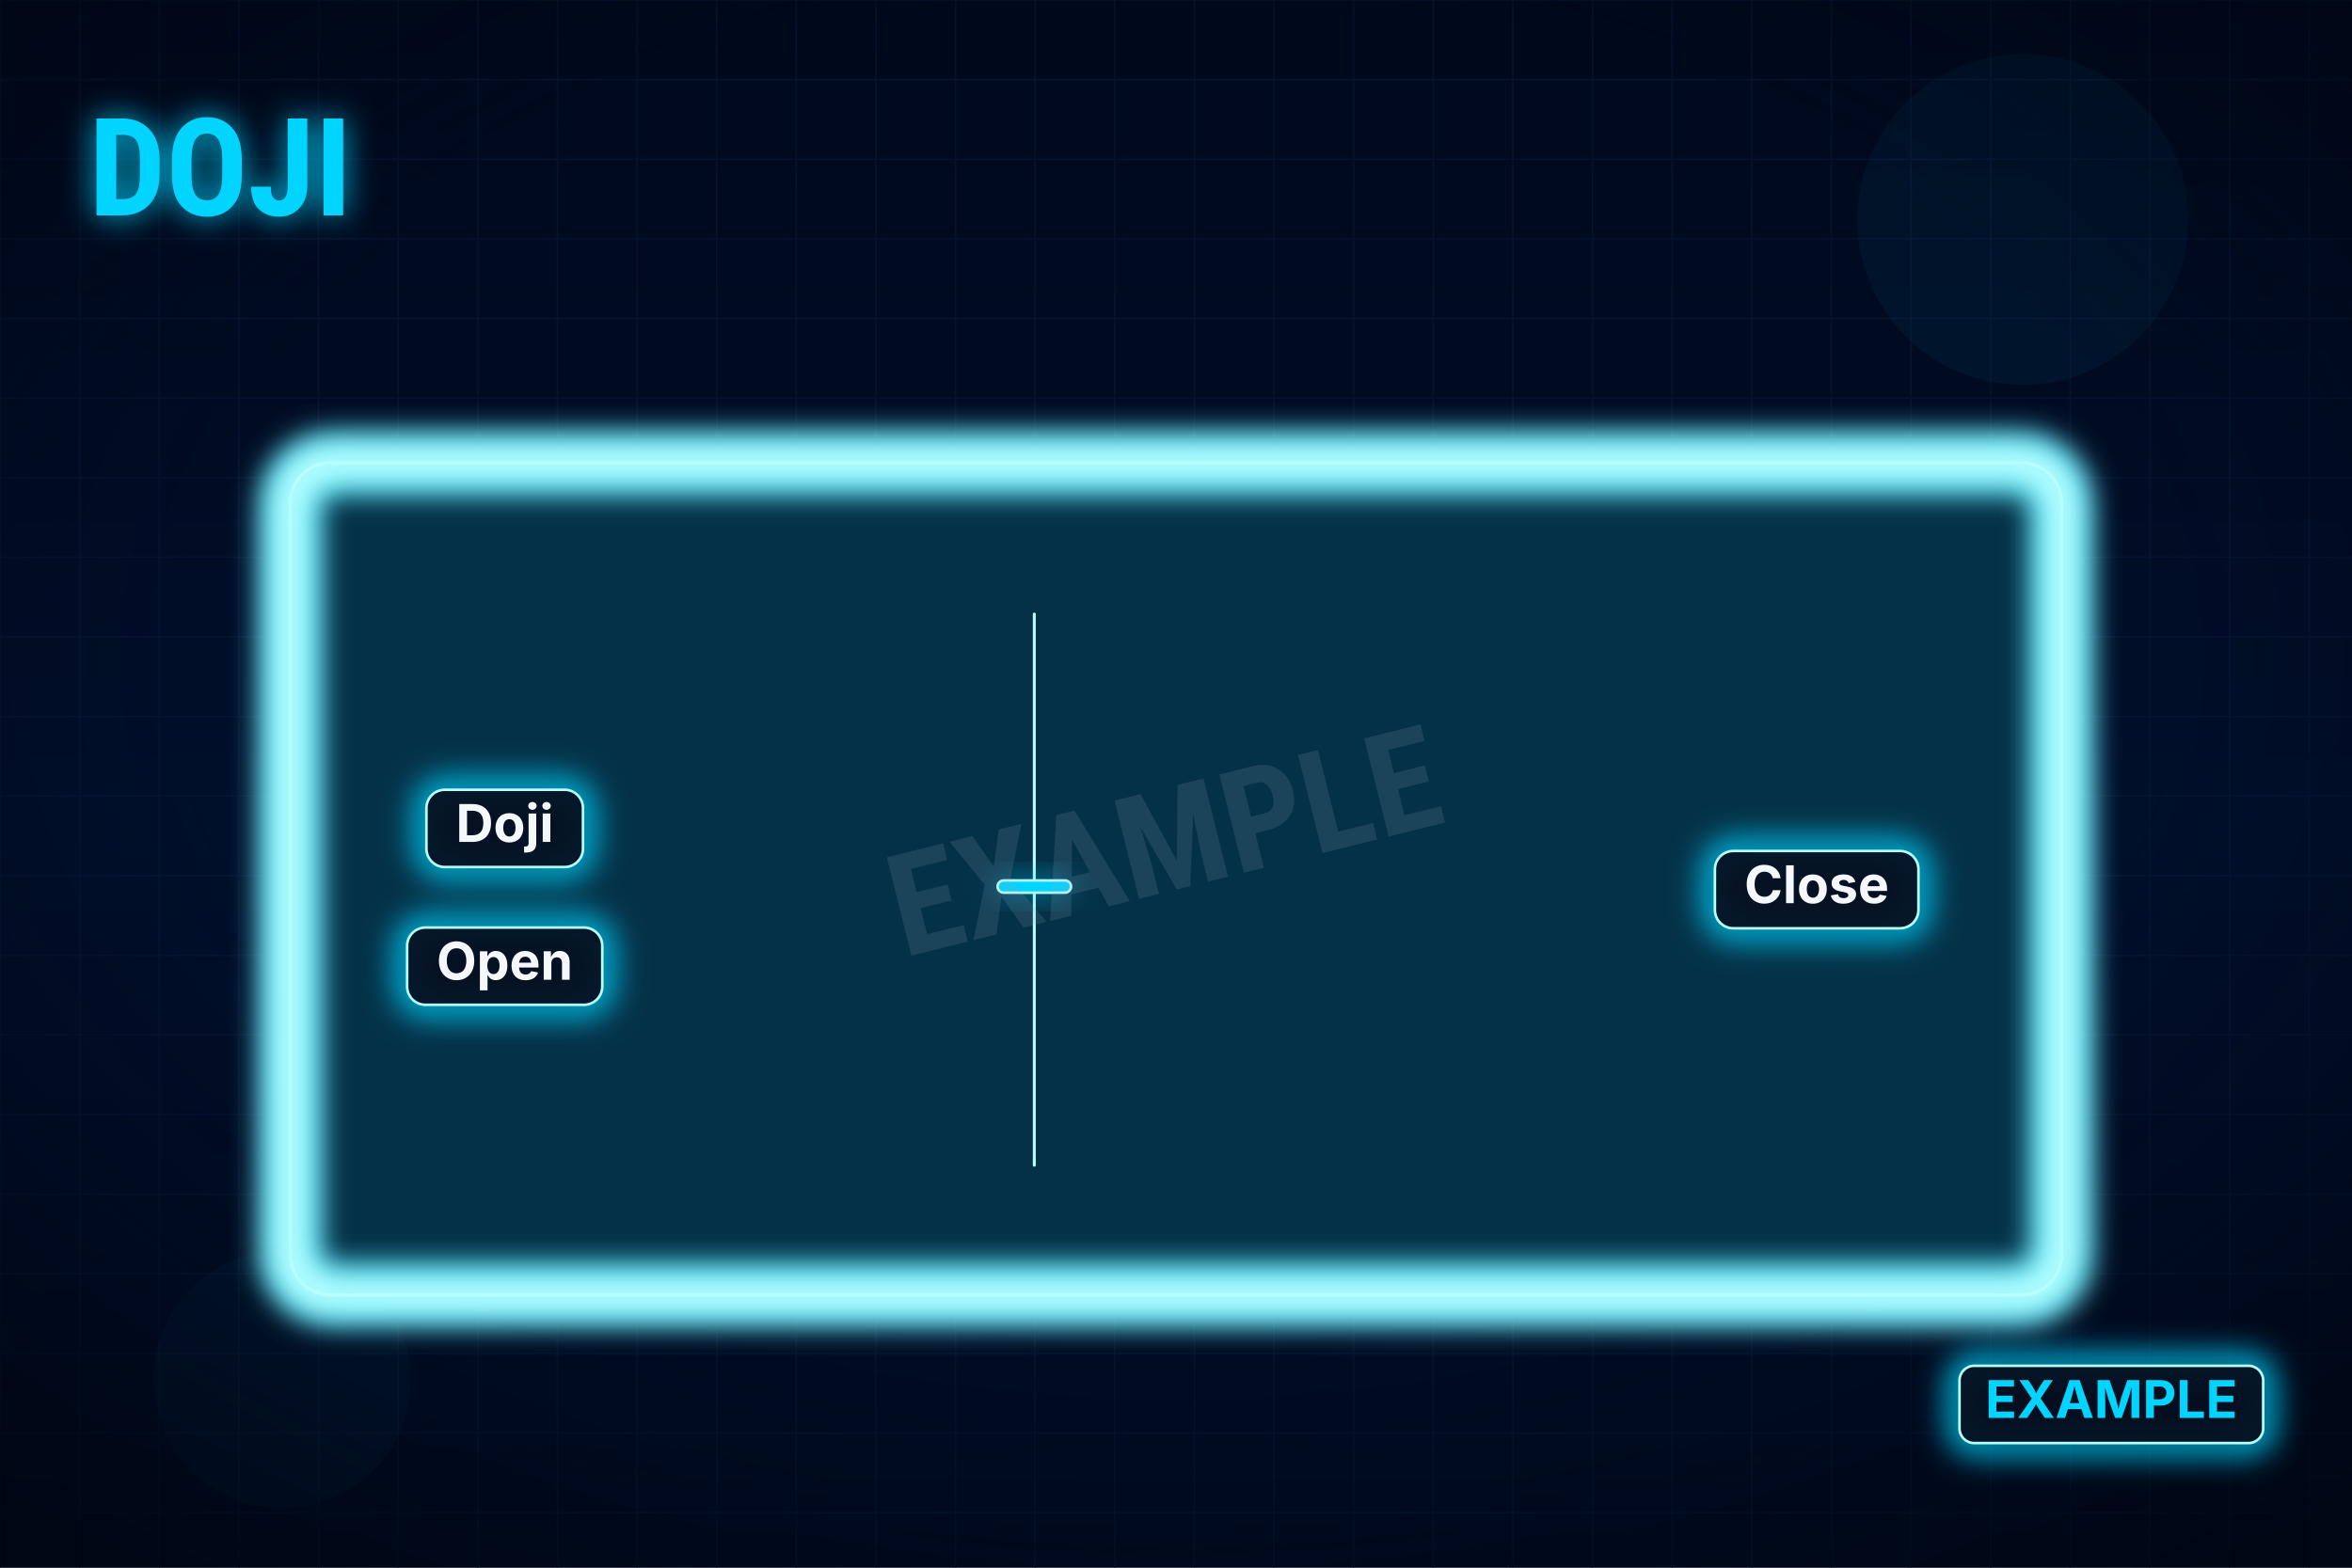
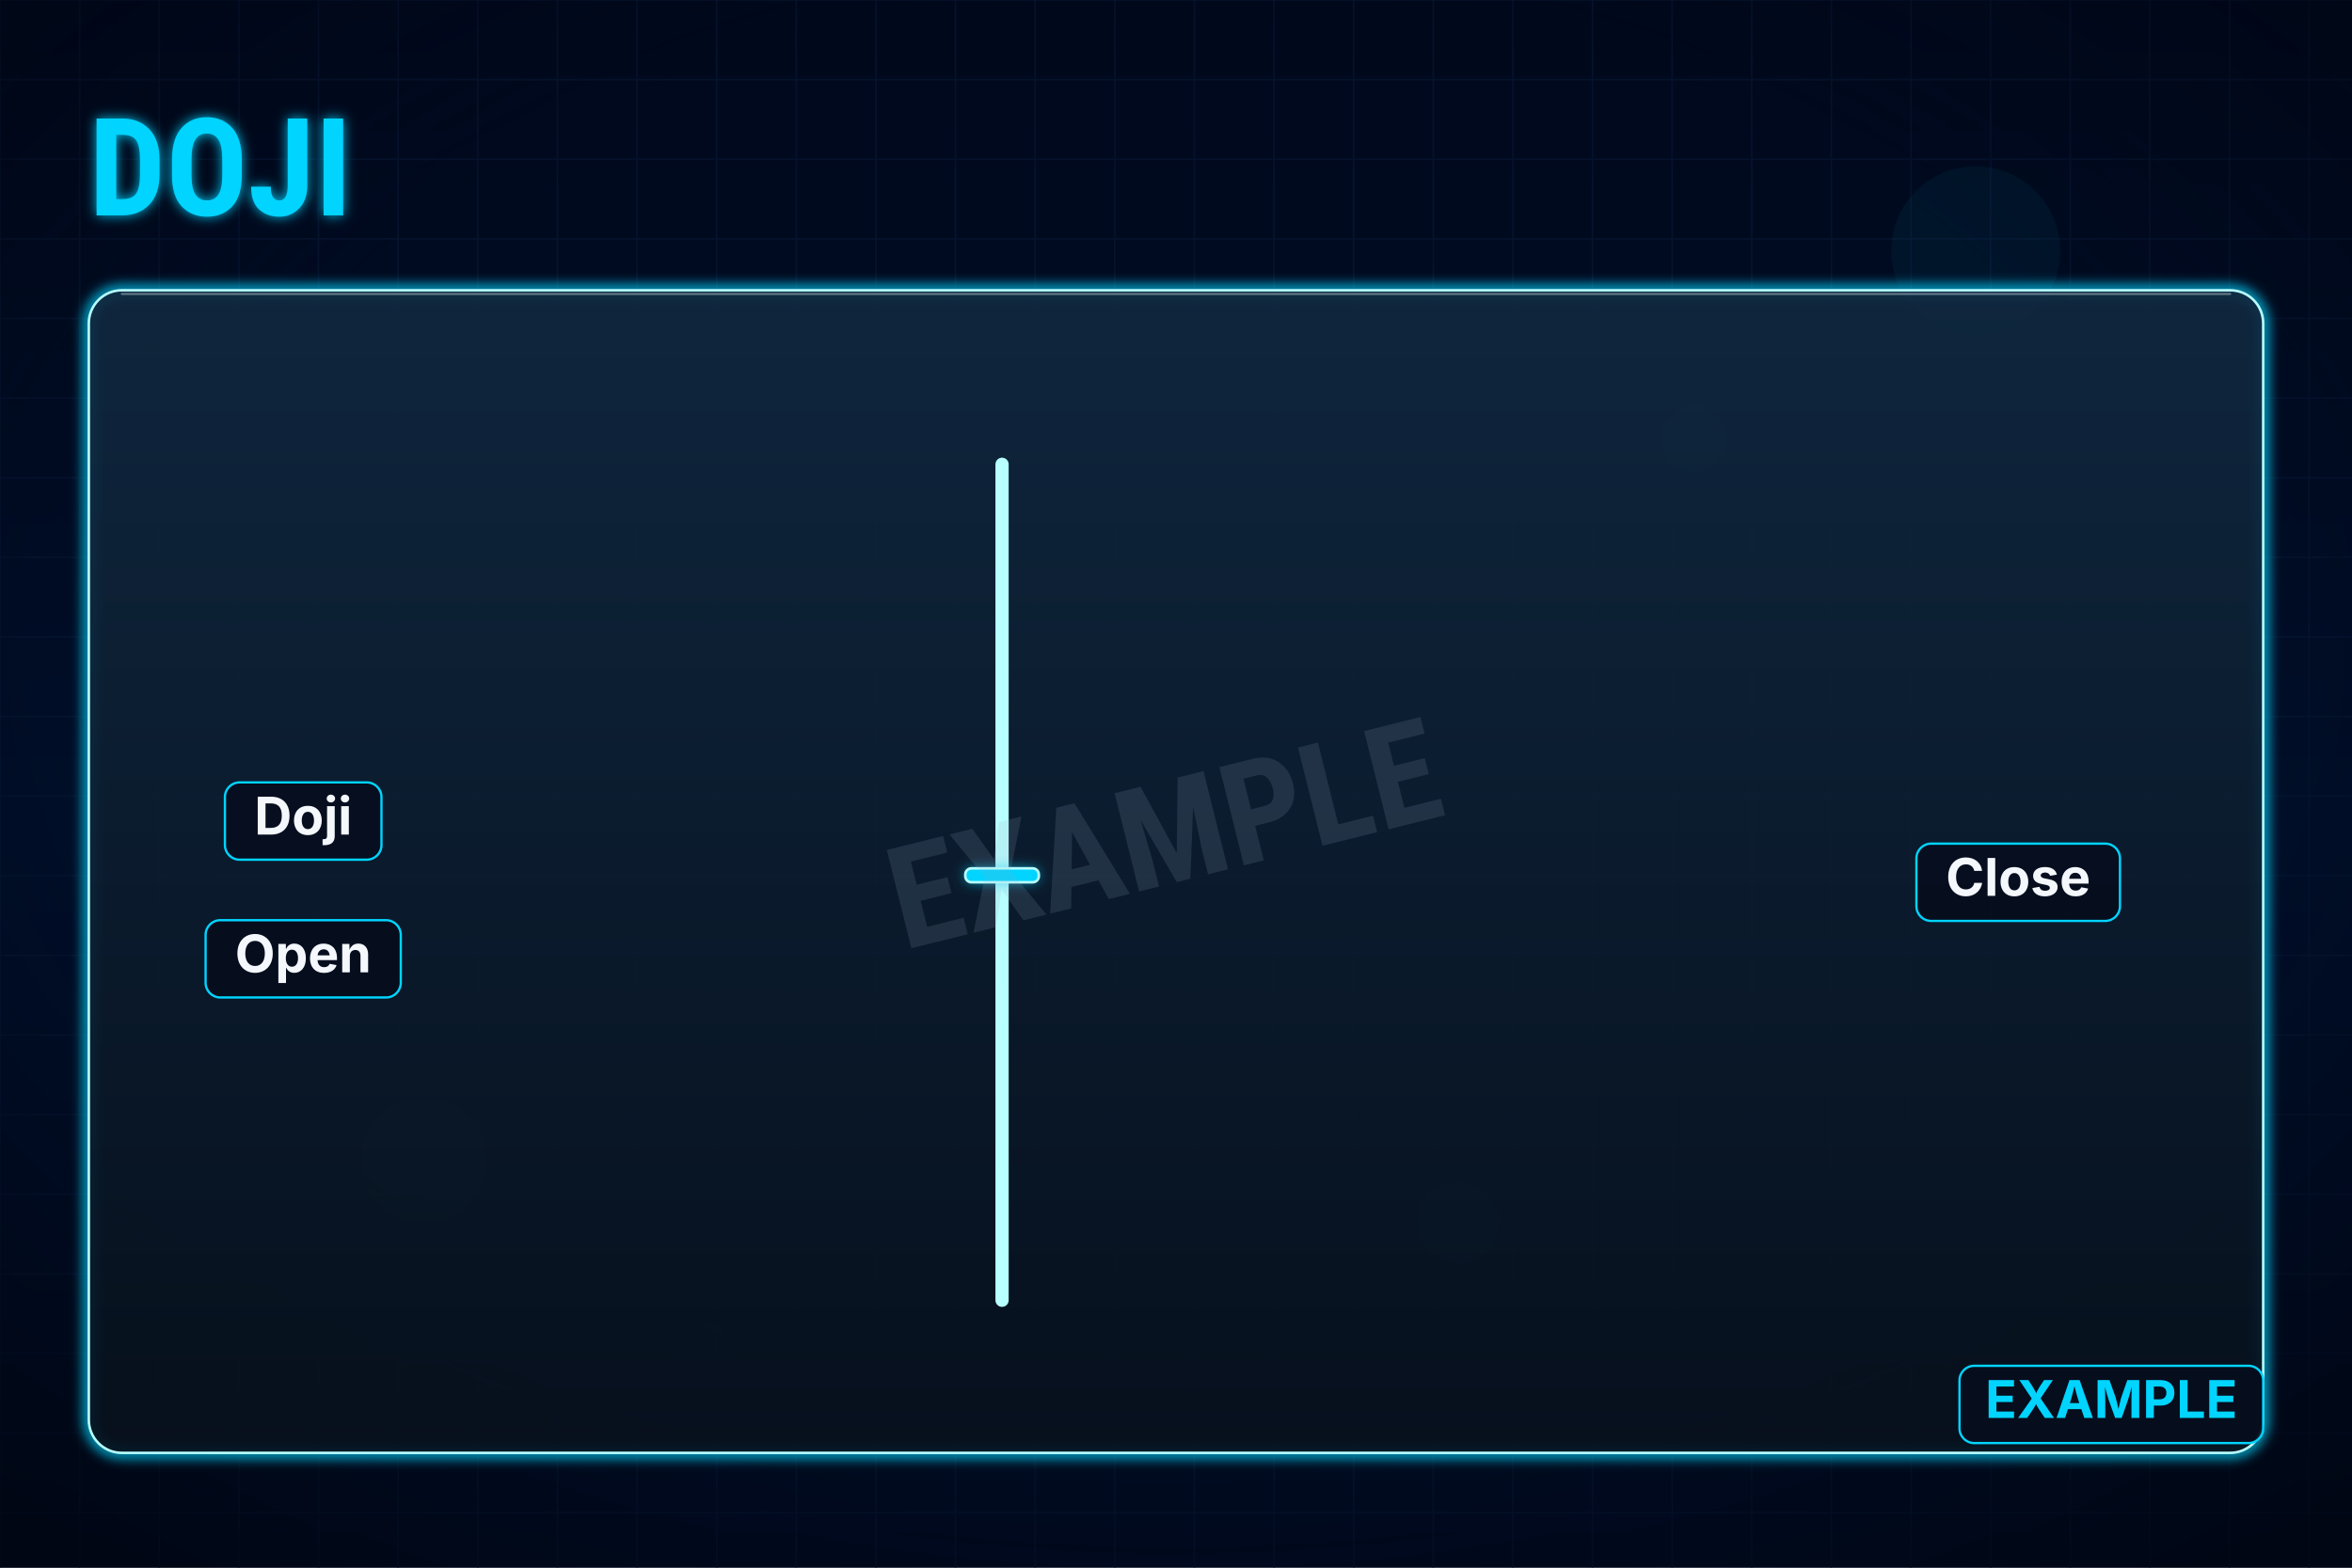
<svg xmlns="http://www.w3.org/2000/svg" width="1536" height="1024" viewBox="0 0 1536 1024">
  <defs>
    <style>
@font-face { font-family: "Inter"; src: url("file:///agent/repos/claude/skills/illustration-engine/illustration_engine/assets/fonts/Inter-Regular.ttf") format("truetype"); font-weight: 400; font-style: normal; }
@font-face { font-family: "Inter"; src: url("file:///agent/repos/claude/skills/illustration-engine/illustration_engine/assets/fonts/Inter-SemiBold.ttf") format("truetype"); font-weight: 600; font-style: normal; }
@font-face { font-family: "Inter"; src: url("file:///agent/repos/claude/skills/illustration-engine/illustration_engine/assets/fonts/Inter-Bold.ttf") format("truetype"); font-weight: 700; font-style: normal; }
@font-face { font-family: "Roboto Condensed"; src: url("file:///agent/repos/claude/skills/illustration-engine/illustration_engine/assets/fonts/RobotoCondensed-Bold.ttf") format("truetype"); font-weight: 700; font-style: normal; }
</style>
    <linearGradient id="bg1" x1="0" y1="0" x2="0" y2="1">
      <stop offset="0%" stop-color="#00081B" />
      <stop offset="52%" stop-color="#000F2A" />
      <stop offset="100%" stop-color="#000B21" />
    </linearGradient>
    <radialGradient id="vig2" cx="50%" cy="42%" r="72%">
      <stop offset="58%" stop-color="#00081B" stop-opacity="0" />
      <stop offset="100%" stop-color="#00040F" stop-opacity="0.72" />
    </radialGradient>
    <filter id="bloom" x="-150%" y="-150%" width="400%" height="400%" color-interpolation-filters="sRGB">
-       <feGaussianBlur in="SourceGraphic" stdDeviation="10" />
+       <feGaussianBlur in="SourceGraphic" stdDeviation="4" />
    </filter>
+     <linearGradient id="glass3" x1="0" y1="0" x2="0" y2="1">
+       <stop offset="0%" stop-color="#10283F" />
+       <stop offset="100%" stop-color="#07101C" />
+     </linearGradient>
  </defs>
  <rect x="0" y="0" width="1536" height="1024" rx="0" ry="0" fill="url(#bg1)" fill-opacity="1" stroke="none" stroke-width="0" stroke-opacity="1" />
  <g opacity="0.55">
    <line x1="0" y1="0" x2="0" y2="1024" stroke="#0A1A38" stroke-width="1" stroke-linecap="round" stroke-opacity="1" />
    <line x1="52" y1="0" x2="52" y2="1024" stroke="#0A1A38" stroke-width="1" stroke-linecap="round" stroke-opacity="1" />
    <line x1="104" y1="0" x2="104" y2="1024" stroke="#0A1A38" stroke-width="1" stroke-linecap="round" stroke-opacity="1" />
    <line x1="156" y1="0" x2="156" y2="1024" stroke="#0A1A38" stroke-width="1" stroke-linecap="round" stroke-opacity="1" />
    <line x1="208" y1="0" x2="208" y2="1024" stroke="#0A1A38" stroke-width="1" stroke-linecap="round" stroke-opacity="1" />
    <line x1="260" y1="0" x2="260" y2="1024" stroke="#0A1A38" stroke-width="1" stroke-linecap="round" stroke-opacity="1" />
    <line x1="312" y1="0" x2="312" y2="1024" stroke="#0A1A38" stroke-width="1" stroke-linecap="round" stroke-opacity="1" />
    <line x1="364" y1="0" x2="364" y2="1024" stroke="#0A1A38" stroke-width="1" stroke-linecap="round" stroke-opacity="1" />
    <line x1="416" y1="0" x2="416" y2="1024" stroke="#0A1A38" stroke-width="1" stroke-linecap="round" stroke-opacity="1" />
    <line x1="468" y1="0" x2="468" y2="1024" stroke="#0A1A38" stroke-width="1" stroke-linecap="round" stroke-opacity="1" />
    <line x1="520" y1="0" x2="520" y2="1024" stroke="#0A1A38" stroke-width="1" stroke-linecap="round" stroke-opacity="1" />
    <line x1="572" y1="0" x2="572" y2="1024" stroke="#0A1A38" stroke-width="1" stroke-linecap="round" stroke-opacity="1" />
    <line x1="624" y1="0" x2="624" y2="1024" stroke="#0A1A38" stroke-width="1" stroke-linecap="round" stroke-opacity="1" />
    <line x1="676" y1="0" x2="676" y2="1024" stroke="#0A1A38" stroke-width="1" stroke-linecap="round" stroke-opacity="1" />
    <line x1="728" y1="0" x2="728" y2="1024" stroke="#0A1A38" stroke-width="1" stroke-linecap="round" stroke-opacity="1" />
    <line x1="780" y1="0" x2="780" y2="1024" stroke="#0A1A38" stroke-width="1" stroke-linecap="round" stroke-opacity="1" />
    <line x1="832" y1="0" x2="832" y2="1024" stroke="#0A1A38" stroke-width="1" stroke-linecap="round" stroke-opacity="1" />
    <line x1="884" y1="0" x2="884" y2="1024" stroke="#0A1A38" stroke-width="1" stroke-linecap="round" stroke-opacity="1" />
    <line x1="936" y1="0" x2="936" y2="1024" stroke="#0A1A38" stroke-width="1" stroke-linecap="round" stroke-opacity="1" />
    <line x1="988" y1="0" x2="988" y2="1024" stroke="#0A1A38" stroke-width="1" stroke-linecap="round" stroke-opacity="1" />
    <line x1="1040" y1="0" x2="1040" y2="1024" stroke="#0A1A38" stroke-width="1" stroke-linecap="round" stroke-opacity="1" />
    <line x1="1092" y1="0" x2="1092" y2="1024" stroke="#0A1A38" stroke-width="1" stroke-linecap="round" stroke-opacity="1" />
    <line x1="1144" y1="0" x2="1144" y2="1024" stroke="#0A1A38" stroke-width="1" stroke-linecap="round" stroke-opacity="1" />
    <line x1="1196" y1="0" x2="1196" y2="1024" stroke="#0A1A38" stroke-width="1" stroke-linecap="round" stroke-opacity="1" />
    <line x1="1248" y1="0" x2="1248" y2="1024" stroke="#0A1A38" stroke-width="1" stroke-linecap="round" stroke-opacity="1" />
    <line x1="1300" y1="0" x2="1300" y2="1024" stroke="#0A1A38" stroke-width="1" stroke-linecap="round" stroke-opacity="1" />
    <line x1="1352" y1="0" x2="1352" y2="1024" stroke="#0A1A38" stroke-width="1" stroke-linecap="round" stroke-opacity="1" />
    <line x1="1404" y1="0" x2="1404" y2="1024" stroke="#0A1A38" stroke-width="1" stroke-linecap="round" stroke-opacity="1" />
    <line x1="1456" y1="0" x2="1456" y2="1024" stroke="#0A1A38" stroke-width="1" stroke-linecap="round" stroke-opacity="1" />
    <line x1="1508" y1="0" x2="1508" y2="1024" stroke="#0A1A38" stroke-width="1" stroke-linecap="round" stroke-opacity="1" />
    <line x1="0" y1="0" x2="1536" y2="0" stroke="#0A1A38" stroke-width="1" stroke-linecap="round" stroke-opacity="1" />
    <line x1="0" y1="52" x2="1536" y2="52" stroke="#0A1A38" stroke-width="1" stroke-linecap="round" stroke-opacity="1" />
    <line x1="0" y1="104" x2="1536" y2="104" stroke="#0A1A38" stroke-width="1" stroke-linecap="round" stroke-opacity="1" />
    <line x1="0" y1="156" x2="1536" y2="156" stroke="#0A1A38" stroke-width="1" stroke-linecap="round" stroke-opacity="1" />
    <line x1="0" y1="208" x2="1536" y2="208" stroke="#0A1A38" stroke-width="1" stroke-linecap="round" stroke-opacity="1" />
    <line x1="0" y1="260" x2="1536" y2="260" stroke="#0A1A38" stroke-width="1" stroke-linecap="round" stroke-opacity="1" />
    <line x1="0" y1="312" x2="1536" y2="312" stroke="#0A1A38" stroke-width="1" stroke-linecap="round" stroke-opacity="1" />
    <line x1="0" y1="364" x2="1536" y2="364" stroke="#0A1A38" stroke-width="1" stroke-linecap="round" stroke-opacity="1" />
    <line x1="0" y1="416" x2="1536" y2="416" stroke="#0A1A38" stroke-width="1" stroke-linecap="round" stroke-opacity="1" />
    <line x1="0" y1="468" x2="1536" y2="468" stroke="#0A1A38" stroke-width="1" stroke-linecap="round" stroke-opacity="1" />
    <line x1="0" y1="520" x2="1536" y2="520" stroke="#0A1A38" stroke-width="1" stroke-linecap="round" stroke-opacity="1" />
    <line x1="0" y1="572" x2="1536" y2="572" stroke="#0A1A38" stroke-width="1" stroke-linecap="round" stroke-opacity="1" />
    <line x1="0" y1="624" x2="1536" y2="624" stroke="#0A1A38" stroke-width="1" stroke-linecap="round" stroke-opacity="1" />
    <line x1="0" y1="676" x2="1536" y2="676" stroke="#0A1A38" stroke-width="1" stroke-linecap="round" stroke-opacity="1" />
    <line x1="0" y1="728" x2="1536" y2="728" stroke="#0A1A38" stroke-width="1" stroke-linecap="round" stroke-opacity="1" />
    <line x1="0" y1="780" x2="1536" y2="780" stroke="#0A1A38" stroke-width="1" stroke-linecap="round" stroke-opacity="1" />
    <line x1="0" y1="832" x2="1536" y2="832" stroke="#0A1A38" stroke-width="1" stroke-linecap="round" stroke-opacity="1" />
    <line x1="0" y1="884" x2="1536" y2="884" stroke="#0A1A38" stroke-width="1" stroke-linecap="round" stroke-opacity="1" />
    <line x1="0" y1="936" x2="1536" y2="936" stroke="#0A1A38" stroke-width="1" stroke-linecap="round" stroke-opacity="1" />
    <line x1="0" y1="988" x2="1536" y2="988" stroke="#0A1A38" stroke-width="1" stroke-linecap="round" stroke-opacity="1" />
  </g>
-   <circle cx="1320.96" cy="143.36" r="108" fill="#00D4FF" fill-opacity="0.045" stroke="none" stroke-width="0" />
-   <circle cx="184.32" cy="901.12" r="84" fill="#00D4FF" fill-opacity="0.045" stroke="none" stroke-width="0" />
+   <circle cx="1290.24" cy="163.84" r="55.2" fill="#00D4FF" fill-opacity="0.05" stroke="none" stroke-width="0" />
+   <circle cx="1105.92" cy="286.72" r="21.6" fill="#00D4FF" fill-opacity="0.05" stroke="none" stroke-width="0" />
+   <circle cx="276.48" cy="757.76" r="40.8" fill="#00D4FF" fill-opacity="0.05" stroke="none" stroke-width="0" />
+   <circle cx="460.8" cy="880.64" r="16.8" fill="#00D4FF" fill-opacity="0.05" stroke="none" stroke-width="0" />
+   <circle cx="952.32" cy="798.72" r="26.4" fill="#00D4FF" fill-opacity="0.05" stroke="none" stroke-width="0" />
  <rect x="0" y="0" width="1536" height="1024" rx="0" ry="0" fill="url(#vig2)" fill-opacity="1" stroke="none" stroke-width="0" stroke-opacity="1" />
  <text x="58" y="140.68" fill="#00D4FF" fill-opacity="0.9" font-family="Roboto Condensed" font-weight="700" font-size="89" text-anchor="start" filter="url(#bloom)">DOJI</text>
  <text x="58" y="140.68" fill="#00D4FF" fill-opacity="1" font-family="Roboto Condensed" font-weight="700" font-size="89" text-anchor="start">DOJI</text>
-   <rect x="189.6" y="302.3" width="1156.8" height="543.6" rx="26.4" ry="26.4" fill="#060E1E" fill-opacity="0.9" stroke="none" stroke-width="0" stroke-opacity="1" />
-   <rect x="189.6" y="302.3" width="1156.8" height="543.6" rx="26.4" ry="26.4" fill="#00D4FF" fill-opacity="0.18" stroke="none" stroke-width="0" stroke-opacity="1" />
-   <rect x="189.6" y="302.3" width="1156.8" height="543.6" rx="26.4" ry="26.4" fill="none" fill-opacity="0.8" stroke="#00D4FF" stroke-width="32" stroke-opacity="1" filter="url(#bloom)" />
-   <rect x="189.6" y="302.3" width="1156.8" height="543.6" rx="26.4" ry="26.4" fill="none" fill-opacity="0.55" stroke="#B8FFFF" stroke-width="32" stroke-opacity="1" filter="url(#bloom)" />
-   <rect x="189.6" y="302.3" width="1156.8" height="543.6" rx="26.4" ry="26.4" fill="none" fill-opacity="1" stroke="#B8FFFF" stroke-width="2.04" stroke-opacity="1" />
-   <line x1="675.46" y1="401.1" x2="675.46" y2="761.1" stroke="#00D4FF" stroke-width="32" stroke-linecap="round" stroke-opacity="0.85" filter="url(#bloom)" />
-   <line x1="675.46" y1="401.1" x2="675.46" y2="761.1" stroke="#B8FFFF" stroke-width="1.92" stroke-linecap="round" stroke-opacity="1" />
-   <rect x="651.46" y="575.1" width="48" height="8" rx="4" ry="4" fill="#00D4FF" fill-opacity="0.7" stroke="none" stroke-width="0" stroke-opacity="1" filter="url(#bloom)" />
-   <rect x="651.46" y="575.1" width="48" height="8" rx="4" ry="4" fill="#00D4FF" fill-opacity="1" stroke="#B8FFFF" stroke-width="1.68" stroke-opacity="1" />
-   <rect x="278.48" y="515.86" width="102.24" height="50.48" rx="12" ry="12" fill="none" fill-opacity="0.85" stroke="#00D4FF" stroke-width="14.4" stroke-opacity="1" filter="url(#bloom)" />
-   <rect x="278.48" y="515.86" width="102.24" height="50.48" rx="12" ry="12" fill="#060E1E" fill-opacity="0.92" stroke="none" stroke-width="0" stroke-opacity="1" />
-   <rect x="278.48" y="515.86" width="102.24" height="50.48" rx="12" ry="12" fill="none" fill-opacity="1" stroke="#B8FFFF" stroke-width="1.68" stroke-opacity="1" />
-   <text x="329.6" y="549.94" fill="#F4F8FC" fill-opacity="1" font-family="Inter" font-weight="700" font-size="34" text-anchor="middle">Doji</text>
-   <rect x="265.87" y="605.86" width="127.46" height="50.48" rx="12" ry="12" fill="none" fill-opacity="0.85" stroke="#00D4FF" stroke-width="14.4" stroke-opacity="1" filter="url(#bloom)" />
-   <rect x="265.87" y="605.86" width="127.46" height="50.48" rx="12" ry="12" fill="#060E1E" fill-opacity="0.92" stroke="none" stroke-width="0" stroke-opacity="1" />
-   <rect x="265.87" y="605.86" width="127.46" height="50.48" rx="12" ry="12" fill="none" fill-opacity="1" stroke="#B8FFFF" stroke-width="1.68" stroke-opacity="1" />
-   <text x="329.6" y="639.94" fill="#F4F8FC" fill-opacity="1" font-family="Inter" font-weight="700" font-size="34" text-anchor="middle">Open</text>
-   <rect x="1119.93" y="555.86" width="132.93" height="50.48" rx="12" ry="12" fill="none" fill-opacity="0.85" stroke="#00D4FF" stroke-width="14.4" stroke-opacity="1" filter="url(#bloom)" />
-   <rect x="1119.93" y="555.86" width="132.93" height="50.48" rx="12" ry="12" fill="#060E1E" fill-opacity="0.92" stroke="none" stroke-width="0" stroke-opacity="1" />
-   <rect x="1119.93" y="555.86" width="132.93" height="50.48" rx="12" ry="12" fill="none" fill-opacity="1" stroke="#B8FFFF" stroke-width="1.68" stroke-opacity="1" />
-   <text x="1186.4" y="589.94" fill="#F4F8FC" fill-opacity="1" font-family="Inter" font-weight="700" font-size="34" text-anchor="middle">Close</text>
-   <text x="768" y="581.1" fill="#9AA8BC" fill-opacity="0.16" font-family="Roboto Condensed" font-weight="700" font-size="93" text-anchor="middle" transform="rotate(-14 768 581.1)">EXAMPLE</text>
-   <rect x="1279.67" y="892.12" width="198.33" height="50.48" rx="9.6" ry="9.6" fill="none" fill-opacity="0.85" stroke="#00D4FF" stroke-width="14.4" stroke-opacity="1" filter="url(#bloom)" />
-   <rect x="1279.67" y="892.12" width="198.33" height="50.48" rx="9.6" ry="9.6" fill="#060E1E" fill-opacity="0.92" stroke="none" stroke-width="0" stroke-opacity="1" />
-   <rect x="1279.67" y="892.12" width="198.33" height="50.48" rx="9.6" ry="9.6" fill="none" fill-opacity="1" stroke="#B8FFFF" stroke-width="1.68" stroke-opacity="1" />
+   <rect x="58" y="189.6" width="1420" height="759.4" rx="21.6" ry="21.6" fill="none" fill-opacity="0.55" stroke="#00D4FF" stroke-width="6" stroke-opacity="1" filter="url(#bloom)" />
+   <rect x="58" y="189.6" width="1420" height="759.4" rx="21.6" ry="21.6" fill="url(#glass3)" fill-opacity="0.92" stroke="none" stroke-width="0" stroke-opacity="1" />
+   <rect x="58" y="189.6" width="1420" height="759.4" rx="21.6" ry="21.6" fill="none" fill-opacity="0.95" stroke="#B8FFFF" stroke-width="1.62" stroke-opacity="1" />
+   <line x1="79.6" y1="192" x2="1456.4" y2="192" stroke="#F4F8FC" stroke-width="1.44" stroke-linecap="round" stroke-opacity="0.35" />
+   <line x1="654.4" y1="303.28" x2="654.4" y2="849.32" stroke="#00D4FF" stroke-width="19.01" stroke-linecap="round" stroke-opacity="0.9" filter="url(#bloom)" />
+   <line x1="654.4" y1="303.28" x2="654.4" y2="849.32" stroke="#B8FFFF" stroke-width="8.64" stroke-linecap="round" stroke-opacity="1" />
+   <rect x="630.4" y="567.2" width="48" height="9.1" rx="4" ry="4" fill="#00D4FF" fill-opacity="0.7" stroke="none" stroke-width="0" stroke-opacity="1" filter="url(#bloom)" />
+   <rect x="630.4" y="567.2" width="48" height="9.1" rx="4" ry="4" fill="#00D4FF" fill-opacity="1" stroke="#B8FFFF" stroke-width="1.68" stroke-opacity="1" />
+   <rect x="146.88" y="511.06" width="102.24" height="50.48" rx="9.6" ry="9.6" fill="#060E1E" fill-opacity="0.92" stroke="#00D4FF" stroke-width="1.5" stroke-opacity="1" />
+   <text x="198" y="545.14" fill="#F4F8FC" fill-opacity="1" font-family="Inter" font-weight="700" font-size="34" text-anchor="middle">Doji</text>
+   <rect x="134.27" y="601.06" width="127.46" height="50.48" rx="9.6" ry="9.6" fill="#060E1E" fill-opacity="0.92" stroke="#00D4FF" stroke-width="1.5" stroke-opacity="1" />
+   <text x="198" y="635.14" fill="#F4F8FC" fill-opacity="1" font-family="Inter" font-weight="700" font-size="34" text-anchor="middle">Open</text>
+   <rect x="1251.53" y="551.06" width="132.93" height="50.48" rx="9.6" ry="9.6" fill="#060E1E" fill-opacity="0.92" stroke="#00D4FF" stroke-width="1.5" stroke-opacity="1" />
+   <text x="1318" y="585.14" fill="#F4F8FC" fill-opacity="1" font-family="Inter" font-weight="700" font-size="34" text-anchor="middle">Close</text>
+   <text x="768" y="576.3" fill="#9AA8BC" fill-opacity="0.16" font-family="Roboto Condensed" font-weight="700" font-size="93" text-anchor="middle" transform="rotate(-14 768 576.3)">EXAMPLE</text>
+   <rect x="1279.67" y="892.12" width="198.33" height="50.48" rx="9.6" ry="9.6" fill="#060E1E" fill-opacity="0.92" stroke="#00D4FF" stroke-width="1.5" stroke-opacity="1" />
  <text x="1378.83" y="926.2" fill="#00D4FF" fill-opacity="1" font-family="Inter" font-weight="700" font-size="34" text-anchor="middle">EXAMPLE</text>
</svg>
